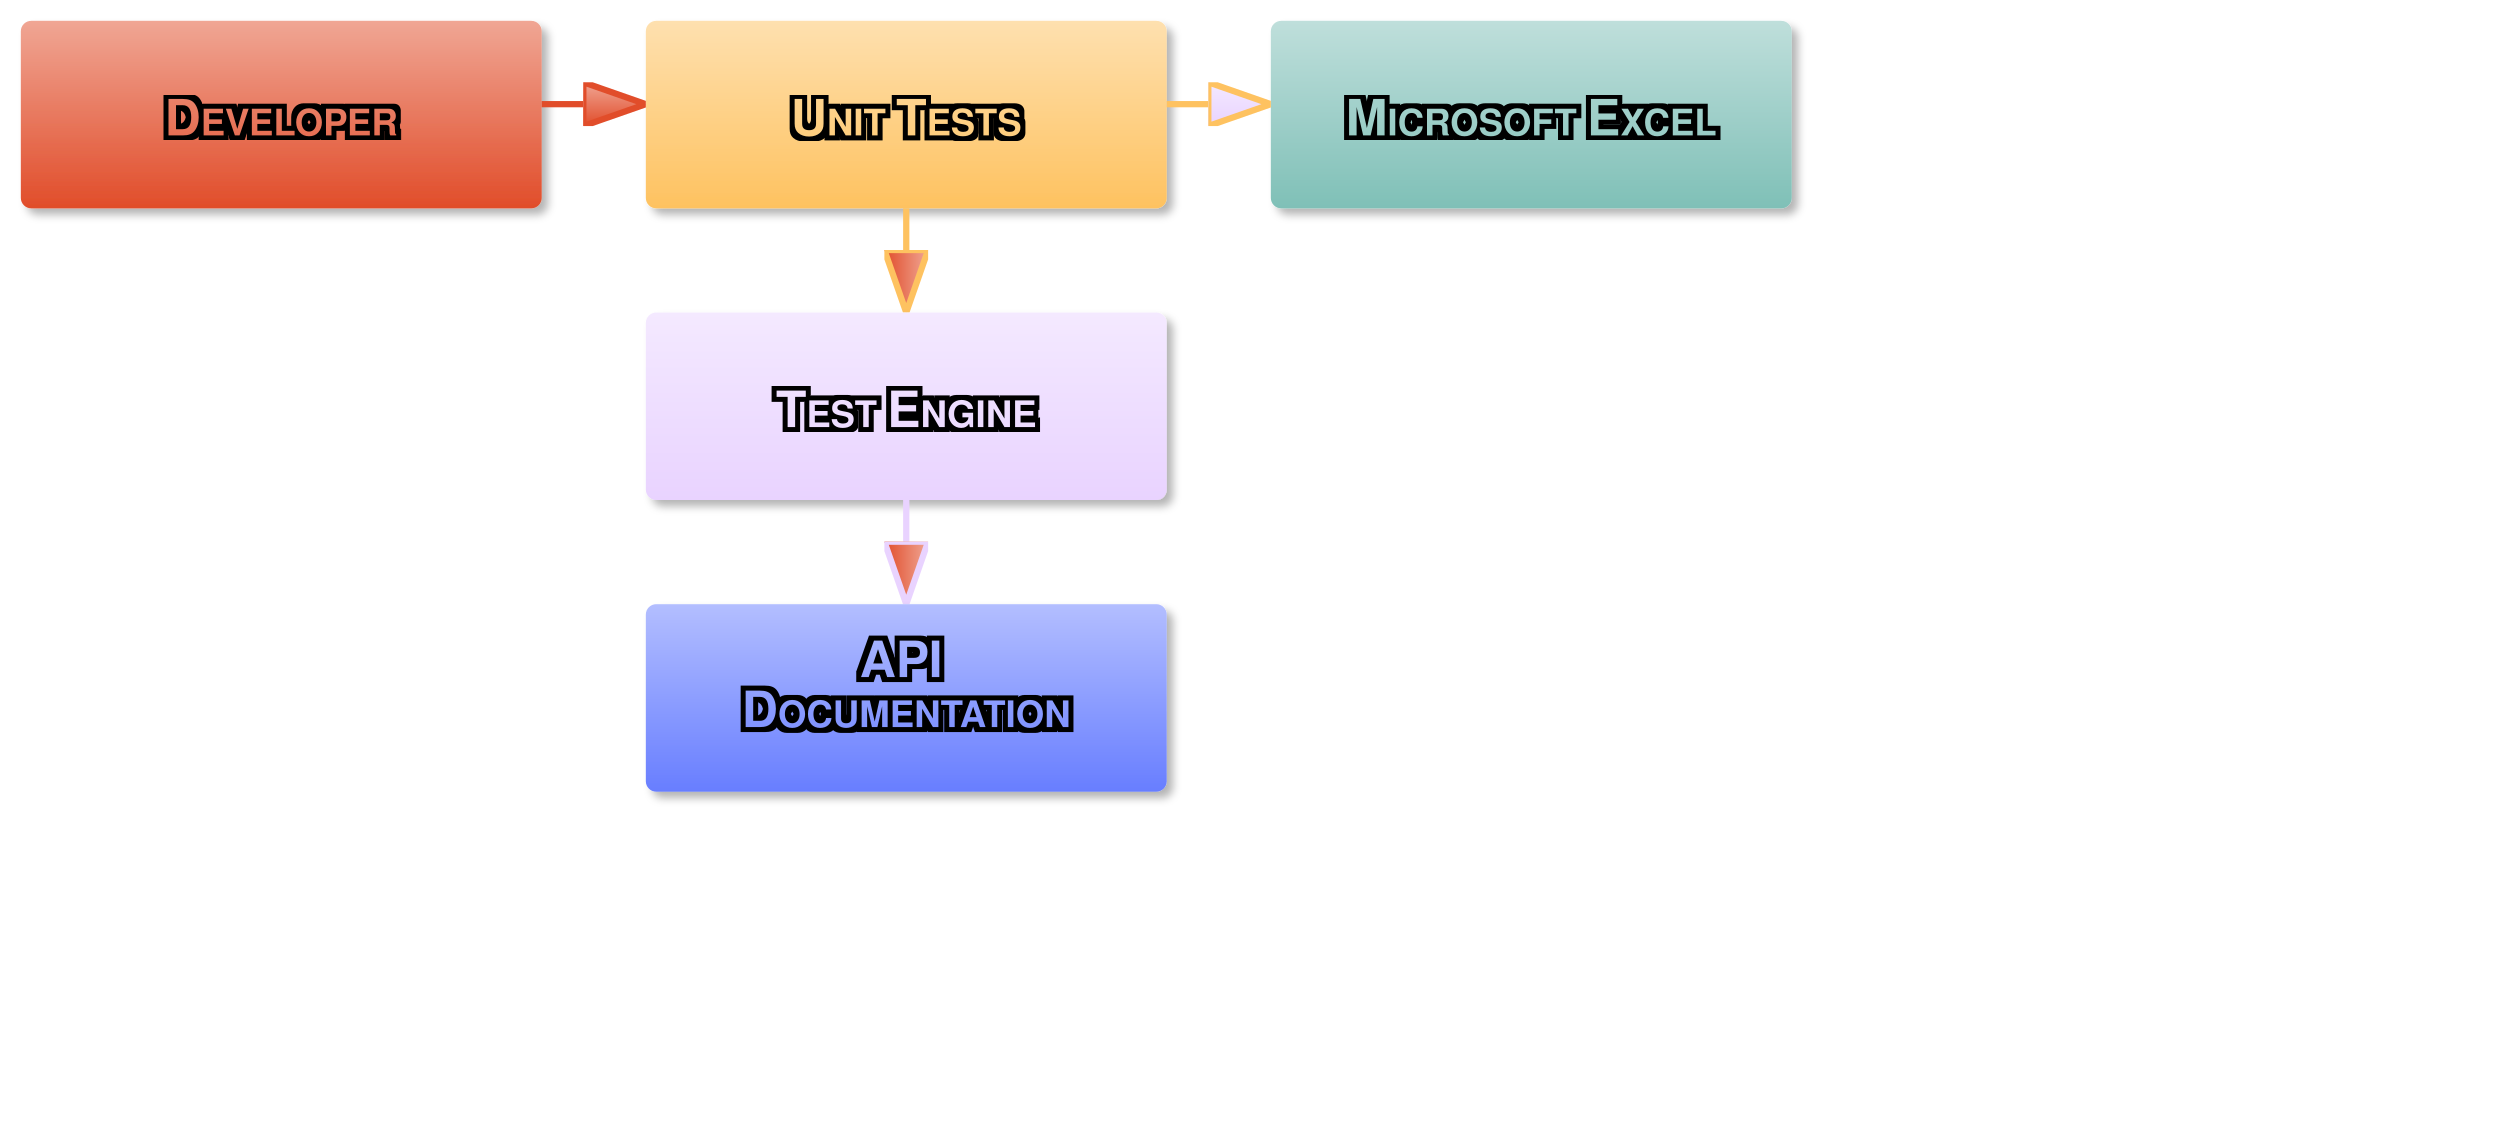
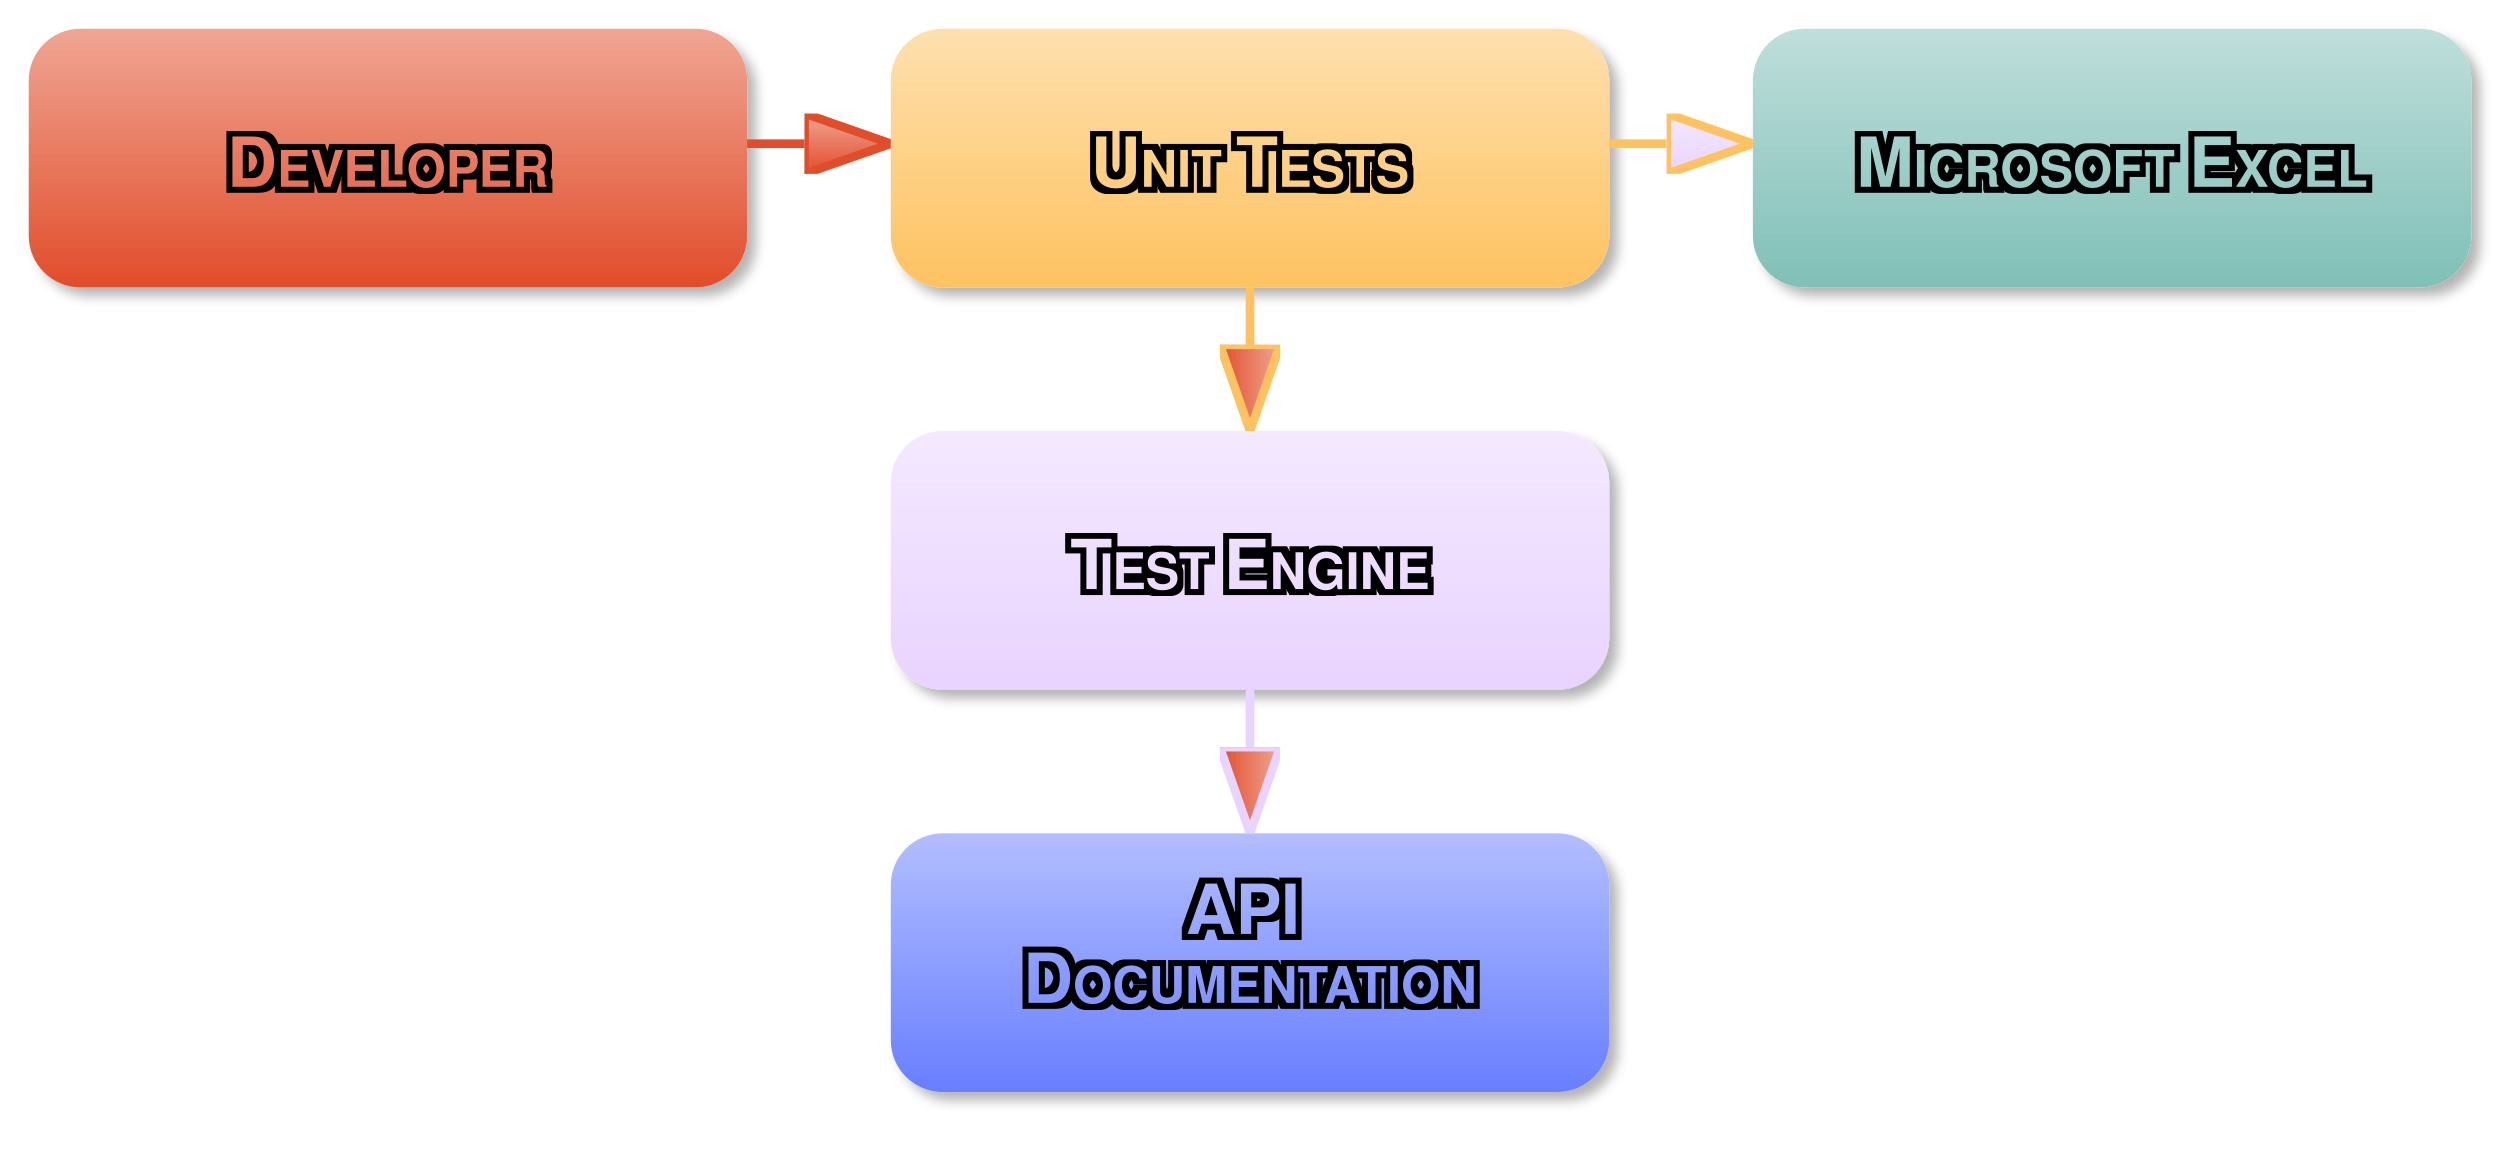
- <svg xmlns="http://www.w3.org/2000/svg" width="1200" height="550" viewBox="0 0 1200 550">
+ <svg xmlns="http://www.w3.org/2000/svg" width="870" height="400" viewBox="0 0 870 400" id="diag">
  <defs>
    <marker id="arrowhead" markerWidth="10" markerHeight="7" refX="0" refY="3.5" orient="auto">
      <polygon points="0 0, 10 3.5, 0 7" fill-opacity="0.5" stroke="context-stroke" fill="context-fill" />
    </marker>
    <linearGradient id="grad0" x2="0%" y2="100%">
      <stop class="stop1" offset="0%" stop-color="#f0a694" />
      <stop class="stop2" offset="50%" stop-color="#e8795f" />
      <stop class="stop3" offset="100%" stop-color="#E14D2A" />
    </linearGradient>
    <linearGradient id="grad1" x2="0%" y2="100%">
      <stop class="stop1" offset="0%" stop-color="#c0e6a3" />
      <stop class="stop2" offset="50%" stop-color="#a1d975" />
      <stop class="stop3" offset="100%" stop-color="#82CD47" />
    </linearGradient>
    <linearGradient id="grad2" x2="0%" y2="100%">
      <stop class="stop1" offset="0%" stop-color="#b3beff" />
      <stop class="stop2" offset="50%" stop-color="#8d9eff" />
      <stop class="stop3" offset="100%" stop-color="#687EFF" />
    </linearGradient>
    <linearGradient id="grad3" x2="0%" y2="100%">
      <stop class="stop1" offset="0%" stop-color="#df939c" />
      <stop class="stop2" offset="50%" stop-color="#cf5d6a" />
      <stop class="stop3" offset="100%" stop-color="#C02739" />
    </linearGradient>
    <linearGradient id="grad4" x2="0%" y2="100%">
      <stop class="stop1" offset="0%" stop-color="#fee0af" />
      <stop class="stop2" offset="50%" stop-color="#fed187" />
      <stop class="stop3" offset="100%" stop-color="#FEC260" />
    </linearGradient>
    <linearGradient id="grad5" x2="0%" y2="100%">
      <stop class="stop1" offset="0%" stop-color="#f4e9ff" />
      <stop class="stop2" offset="50%" stop-color="#eedeff" />
      <stop class="stop3" offset="100%" stop-color="#e9d3ff" />
    </linearGradient>
    <linearGradient id="grad6" x2="0%" y2="100%">
      <stop class="stop1" offset="0%" stop-color="#bfdfdb" />
      <stop class="stop2" offset="50%" stop-color="#9fcfc9" />
      <stop class="stop3" offset="100%" stop-color="#7fc0b7" />
    </linearGradient>
    <filter id="filter">
      <feMorphology in="SourceAlpha" operator="dilate" radius="2" result="OUTLINE" />
      <feComposite operator="out" in="OUTLINE" in2="SourceAlpha" />
    </filter>
    <filter id="poly" x="0" y="0" width="200%" height="200%">
      <feOffset result="offOut" in="SourceGraphic" dx="10" dy="15" />
      <feGaussianBlur result="blurOut" in="offOut" stdDeviation="5" />
      <feBlend in="SourceGraphic" in2="blurOut" mode="normal" />
    </filter>
    <filter id="shadow2">
      <feDropShadow dx="-0.8" dy="-0.8" stdDeviation="0" flood-color="pink" flood-opacity="0.5" />
    </filter>
    <style>
            .shadowed {
                -webkit-filter: drop-shadow( 3px 3px 2px rgba(0, 0, 0, .3));
                filter: drop-shadow( 3px 3px 2px rgba(0, 0, 0, .3));
            }
            .filtered {
                filter: url(#filter);
                fill: black;
                font-family: 'Ultra', serif;
                font-size: 100px;

            }

+ 
            .glass:after,.glass:before{content:"";display:block;position:absolute}.glass{overflow:hidden;color:#fff;text-shadow:0
            1px 2px rgba(0,0,0,.7);background-image:radial-gradient(circle at
            center,rgba(0,167,225,.25),rgba(0,110,149,.5));box-shadow:0 5px 10px rgba(0,0,0,.75),inset 0 0 0 2px
            rgba(0,0,0,.3),inset 0 -6px 6px -3px
            rgba(0,129,174,.2);position:relative}.glass:after{background:rgba(0,167,225,.2);z-index:0;height:100%;width:100%;top:0;left:0;backdrop-filter:blur(3px)
            saturate(400%);-webkit-backdrop-filter:blur(3px) saturate(400%)}.glass:before{width:calc(100% -
            4px);height:35px;background-image:linear-gradient(rgba(255,255,255,.7),rgba(255,255,255,0));top:2px;left:2px;border-radius:30px
            30px 200px 200px;opacity:.7}.glass:hover{text-shadow:0 1px 2px
            rgba(0,0,0,.9)}.glass:hover:before{opacity:1}.glass:active{text-shadow:0 0 2px rgba(0,0,0,.9);box-shadow:0
            3px 8px rgba(0,0,0,.75),inset 0 0 0 2px rgba(0,0,0,.3),inset 0 -6px 6px -3px
            rgba(0,129,174,.2)}.glass:active:before{height:25px}
        </style>
  </defs>
-   <g transform="translate(0,0)">
-     <rect class="shadowed" x="10" y="10" width="250" height="90" fill="url(#grad0)" ry="5" rx="5" />
-     <text x="135" y="65" text-anchor="middle" style="font-size:24px;font-family: 'Inter var', system-ui, 'Helvetica Neue', Helvetica, Arial, sans-serif; font-variant: small-caps" font-weight="bold" class="filtered glass">Developer</text>
-   </g>
-   <g transform="translate(300,0)">
-     <rect class="shadowed" x="10" y="10" width="250" height="90" fill="url(#grad4)" ry="5" rx="5" />
-     <line marker-end="url(#arrowhead)" x1="-40" y1="50" x2="-20" y2="50" stroke="#E14D2A" stroke-width="3" fill="url(#grad0)" />
-     <line marker-end="url(#arrowhead)" x1="135" y1="100" x2="135" y2="120" stroke="#FEC260" stroke-width="3" fill="url(#grad0)" />
-     <text x="135" y="65" text-anchor="middle" style="font-size:24px;font-family: 'Inter var', system-ui, 'Helvetica Neue', Helvetica, Arial, sans-serif; font-variant: small-caps" font-weight="bold" class="filtered glass">Unit Tests</text>
-   </g>
-   <g transform="translate(600,0)">
-     <rect class="shadowed" x="10" y="10" width="250" height="90" fill="url(#grad6)" ry="5" rx="5" />
-     <line marker-end="url(#arrowhead)" x1="-40" y1="50" x2="-20" y2="50" stroke="#FEC260" stroke-width="3" fill="url(#grad5)" />
-     <text x="135" y="65" text-anchor="middle" style="font-size:24px;font-family: 'Inter var', system-ui, 'Helvetica Neue', Helvetica, Arial, sans-serif; font-variant: small-caps" font-weight="bold" class="filtered glass">Microsoft  Excel</text>
-   </g>
-   <g transform="translate(300,140)">
-     <rect class="shadowed" x="10" y="10" width="250" height="90" fill="url(#grad5)" ry="5" rx="5" />
-     <line marker-end="url(#arrowhead)" x1="135" y1="100" x2="135" y2="120" stroke="#e9d3ff" stroke-width="3" fill="url(#grad0)" />
-     <text x="135" y="65" text-anchor="middle" style="font-size:24px;font-family: 'Inter var', system-ui, 'Helvetica Neue', Helvetica, Arial, sans-serif; font-variant: small-caps" font-weight="bold" class="filtered glass">Test Engine</text>
-   </g>
-   <g transform="translate(300,280)">
-     <rect class="shadowed" x="10" y="10" width="250" height="90" fill="url(#grad2)" ry="5" rx="5" />
-     <text x="135" y="45" text-anchor="middle" style="font-size:24px;font-family: 'Inter var', system-ui, 'Helvetica Neue', Helvetica, Arial, sans-serif; font-variant: small-caps" font-weight="bold" class="filtered glass">
-       <tspan x="135">API</tspan>
-       <tspan x="135" dy="24">Documentation</tspan>
-     </text>
+   <g>
+     <g transform="translate(0,0)">
+       <rect class="shadowed" x="10" y="10" width="250" height="90" fill="url(#grad0)" ry="18" rx="18" />
+       <text x="135" y="65" text-anchor="middle" style="font-size:24px;font-family: 'Inter var', system-ui, 'Helvetica Neue', Helvetica, Arial, sans-serif; font-variant: small-caps" font-weight="bold" class="filtered glass">Developer</text>
+     </g>
+     <g transform="translate(300,0)">
+       <rect class="shadowed" x="10" y="10" width="250" height="90" fill="url(#grad4)" ry="18" rx="18" />
+       <line marker-end="url(#arrowhead)" x1="-40" y1="50" x2="-20" y2="50" stroke="#E14D2A" stroke-width="3" fill="url(#grad0)" />
+       <line marker-end="url(#arrowhead)" x1="135" y1="100" x2="135" y2="120" stroke="#FEC260" stroke-width="3" fill="url(#grad0)" />
+       <text x="135" y="65" text-anchor="middle" style="font-size:24px;font-family: 'Inter var', system-ui, 'Helvetica Neue', Helvetica, Arial, sans-serif; font-variant: small-caps" font-weight="bold" class="filtered glass">Unit Tests</text>
+     </g>
+     <g transform="translate(600,0)">
+       <rect class="shadowed" x="10" y="10" width="250" height="90" fill="url(#grad6)" ry="18" rx="18" />
+       <line marker-end="url(#arrowhead)" x1="-40" y1="50" x2="-20" y2="50" stroke="#FEC260" stroke-width="3" fill="url(#grad5)" />
+       <text x="135" y="65" text-anchor="middle" style="font-size:24px;font-family: 'Inter var', system-ui, 'Helvetica Neue', Helvetica, Arial, sans-serif; font-variant: small-caps" font-weight="bold" class="filtered glass">Microsoft  Excel</text>
+     </g>
+     <g transform="translate(300,140)">
+       <rect class="shadowed" x="10" y="10" width="250" height="90" fill="url(#grad5)" ry="18" rx="18" />
+       <line marker-end="url(#arrowhead)" x1="135" y1="100" x2="135" y2="120" stroke="#e9d3ff" stroke-width="3" fill="url(#grad0)" />
+       <text x="135" y="65" text-anchor="middle" style="font-size:24px;font-family: 'Inter var', system-ui, 'Helvetica Neue', Helvetica, Arial, sans-serif; font-variant: small-caps" font-weight="bold" class="filtered glass">Test Engine</text>
+     </g>
+     <g transform="translate(300,280)">
+       <rect class="shadowed" x="10" y="10" width="250" height="90" fill="url(#grad2)" ry="18" rx="18" />
+       <text x="135" y="45" text-anchor="middle" style="font-size:24px;font-family: 'Inter var', system-ui, 'Helvetica Neue', Helvetica, Arial, sans-serif; font-variant: small-caps" font-weight="bold" class="filtered glass">
+         <tspan x="135">API</tspan>
+         <tspan x="135" dy="24">Documentation</tspan>
+       </text>
+     </g>
  </g>
</svg>
